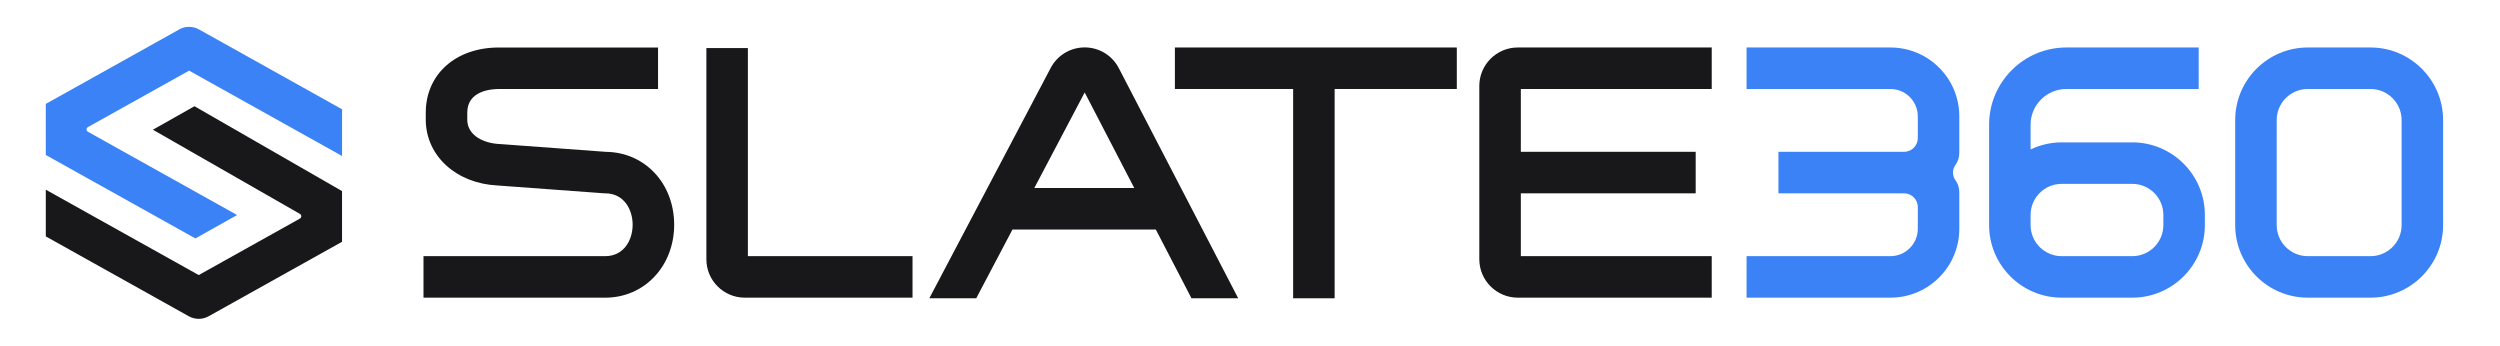
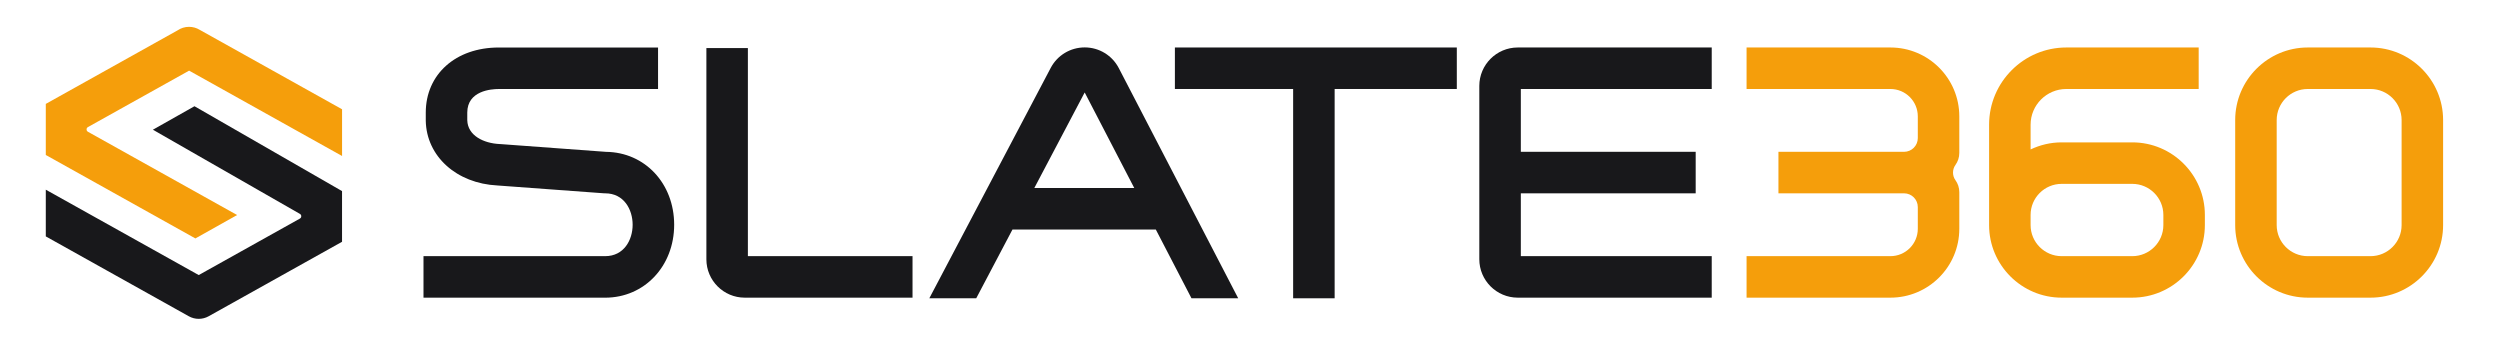
<svg xmlns="http://www.w3.org/2000/svg" id="Layer_3" data-name="Layer 3" viewBox="0 0 1031.31 142.6">
  <defs>
    <style>
      .cls-1 {
        fill: none;
      }

      .cls-2 {
-         fill: #3B82F6;
+         fill: #F59E0B;
      }

      .cls-3 {
        fill: #18181b;
      }
    </style>
  </defs>
  <rect class="cls-1" width="1031.31" height="142.6" rx="23.47" ry="23.47" />
  <g>
    <path class="cls-3" d="M376.45,122.79h-69.23c-8.72,0-15.82-7.1-15.82-15.82V19.83h17.12v85.84h67.92v17.12Z" />
    <path class="cls-3" d="M249.64,122.79h-74.94v-17.12h74.94c7.79,0,11.34-6.72,11.34-12.96s-3.55-12.96-11.34-12.96c-.21,0-.42,0-.63-.02l-43.81-3.22c-16.85-.83-29.27-12.02-29.56-26.66,0-.06,0-.11,0-.17v-3.23c0-15.81,12.37-26.85,30.08-26.85h65.74v17.12h-65.74c-3.04,0-12.96.7-12.96,9.73v3.14c.17,6.38,6.82,9.53,13.35,9.83.08,0,.16,0,.24.01l43.64,3.21c16.06.18,28.12,13.05,28.12,30.08s-12.24,30.08-28.46,30.08Z" />
    <path class="cls-3" d="M706.13,36.71v-17.12h-80.02c-8.74,0-15.86,7.11-15.86,15.86v71.48c0,8.74,7.11,15.86,15.86,15.86h80.02v-17.12h-78.75v-25.92h72.13v-17.12h-72.13v-25.92h78.75Z" />
    <path class="cls-2" d="M808.26,63.1v-15.09c0-15.7-12.72-28.42-28.42-28.42h-59.34v17.12h59.34c6.24,0,11.3,5.06,11.3,11.3v8.95c0,3.13-2.54,5.67-5.67,5.67h-51.82v17.12h51.82c3.13,0,5.67,2.54,5.67,5.67v8.95c0,6.24-5.06,11.3-11.3,11.3h-59.34v17.12h59.34c15.7,0,28.42-12.72,28.42-28.42v-15.1c0-1.85-.59-3.56-1.6-4.95-1.33-1.85-1.33-4.41,0-6.26,1-1.39,1.6-3.1,1.6-4.95Z" />
    <path class="cls-3" d="M491.5,123.05h19.29l-49.25-94.93c-2.73-5.26-8.1-8.54-14.02-8.56h-.05c-5.9,0-11.28,3.24-14.03,8.46l-50.07,95.02h19.35l14.95-28.36h59.13l14.71,28.36ZM426.68,77.56l20.78-39.42,20.45,39.42h-41.23Z" />
    <polygon class="cls-3" points="600.97 19.59 484.67 19.59 484.67 36.71 533.45 36.71 533.45 123.05 550.57 123.05 550.57 36.71 600.97 36.71 600.97 19.59" />
    <path class="cls-2" d="M977.91,122.79h-25.91c-16.5,0-29.93-13.43-29.93-29.93v-43.34c0-16.5,13.43-29.93,29.93-29.93h25.91c16.5,0,29.93,13.43,29.93,29.93v43.34c0,16.5-13.43,29.93-29.93,29.93ZM952,36.71c-7.06,0-12.81,5.75-12.81,12.81v43.34c0,7.06,5.75,12.81,12.81,12.81h25.91c7.06,0,12.81-5.75,12.81-12.81v-43.34c0-7.06-5.75-12.81-12.81-12.81h-25.91Z" />
    <path class="cls-2" d="M879.63,58.73h-29.15c-4.59,0-8.92,1.07-12.81,2.92v-10.21c0-8.12,6.61-14.73,14.73-14.73h54.61v-17.12h-54.61c-17.56,0-31.85,14.29-31.85,31.85v41.42c0,16.5,13.43,29.93,29.93,29.93h29.15c16.5,0,29.93-13.43,29.93-29.93v-4.2c0-16.5-13.43-29.93-29.93-29.93ZM892.44,92.86c0,7.06-5.75,12.81-12.81,12.81h-29.15c-7.06,0-12.81-5.75-12.81-12.81v-4.2c0-7.06,5.75-12.81,12.81-12.81h29.15c7.06,0,12.81,5.75,12.81,12.81v4.2Z" />
  </g>
  <path class="cls-2" d="M18.89,42.86l54.37-30.34c1.36-.92,2.99-1.45,4.72-1.45,1.59,0,3.1.44,4.39,1.23l58.74,32.78v19.27s-63.1-35.21-63.1-35.21l-41.73,23.28c-.16.09-.57.32-.57.97s.42.89.57.97l61.53,34.34-17.21,9.66L18.89,63.93v-21.07Z" />
  <path class="cls-3" d="M80.23,43.82l-17.16,9.69,60.64,34.72c.16.09.57.32.57.97s-.42.89-.57.97l-38.47,21.48-3.26,1.82-3.26-1.82-59.83-33.4v19.27s58.99,32.94,58.99,32.94c1.27.71,2.69,1.07,4.1,1.07s2.83-.36,4.1-1.07l55.02-30.72v-20.91l-60.88-35.01Z" />
</svg>
